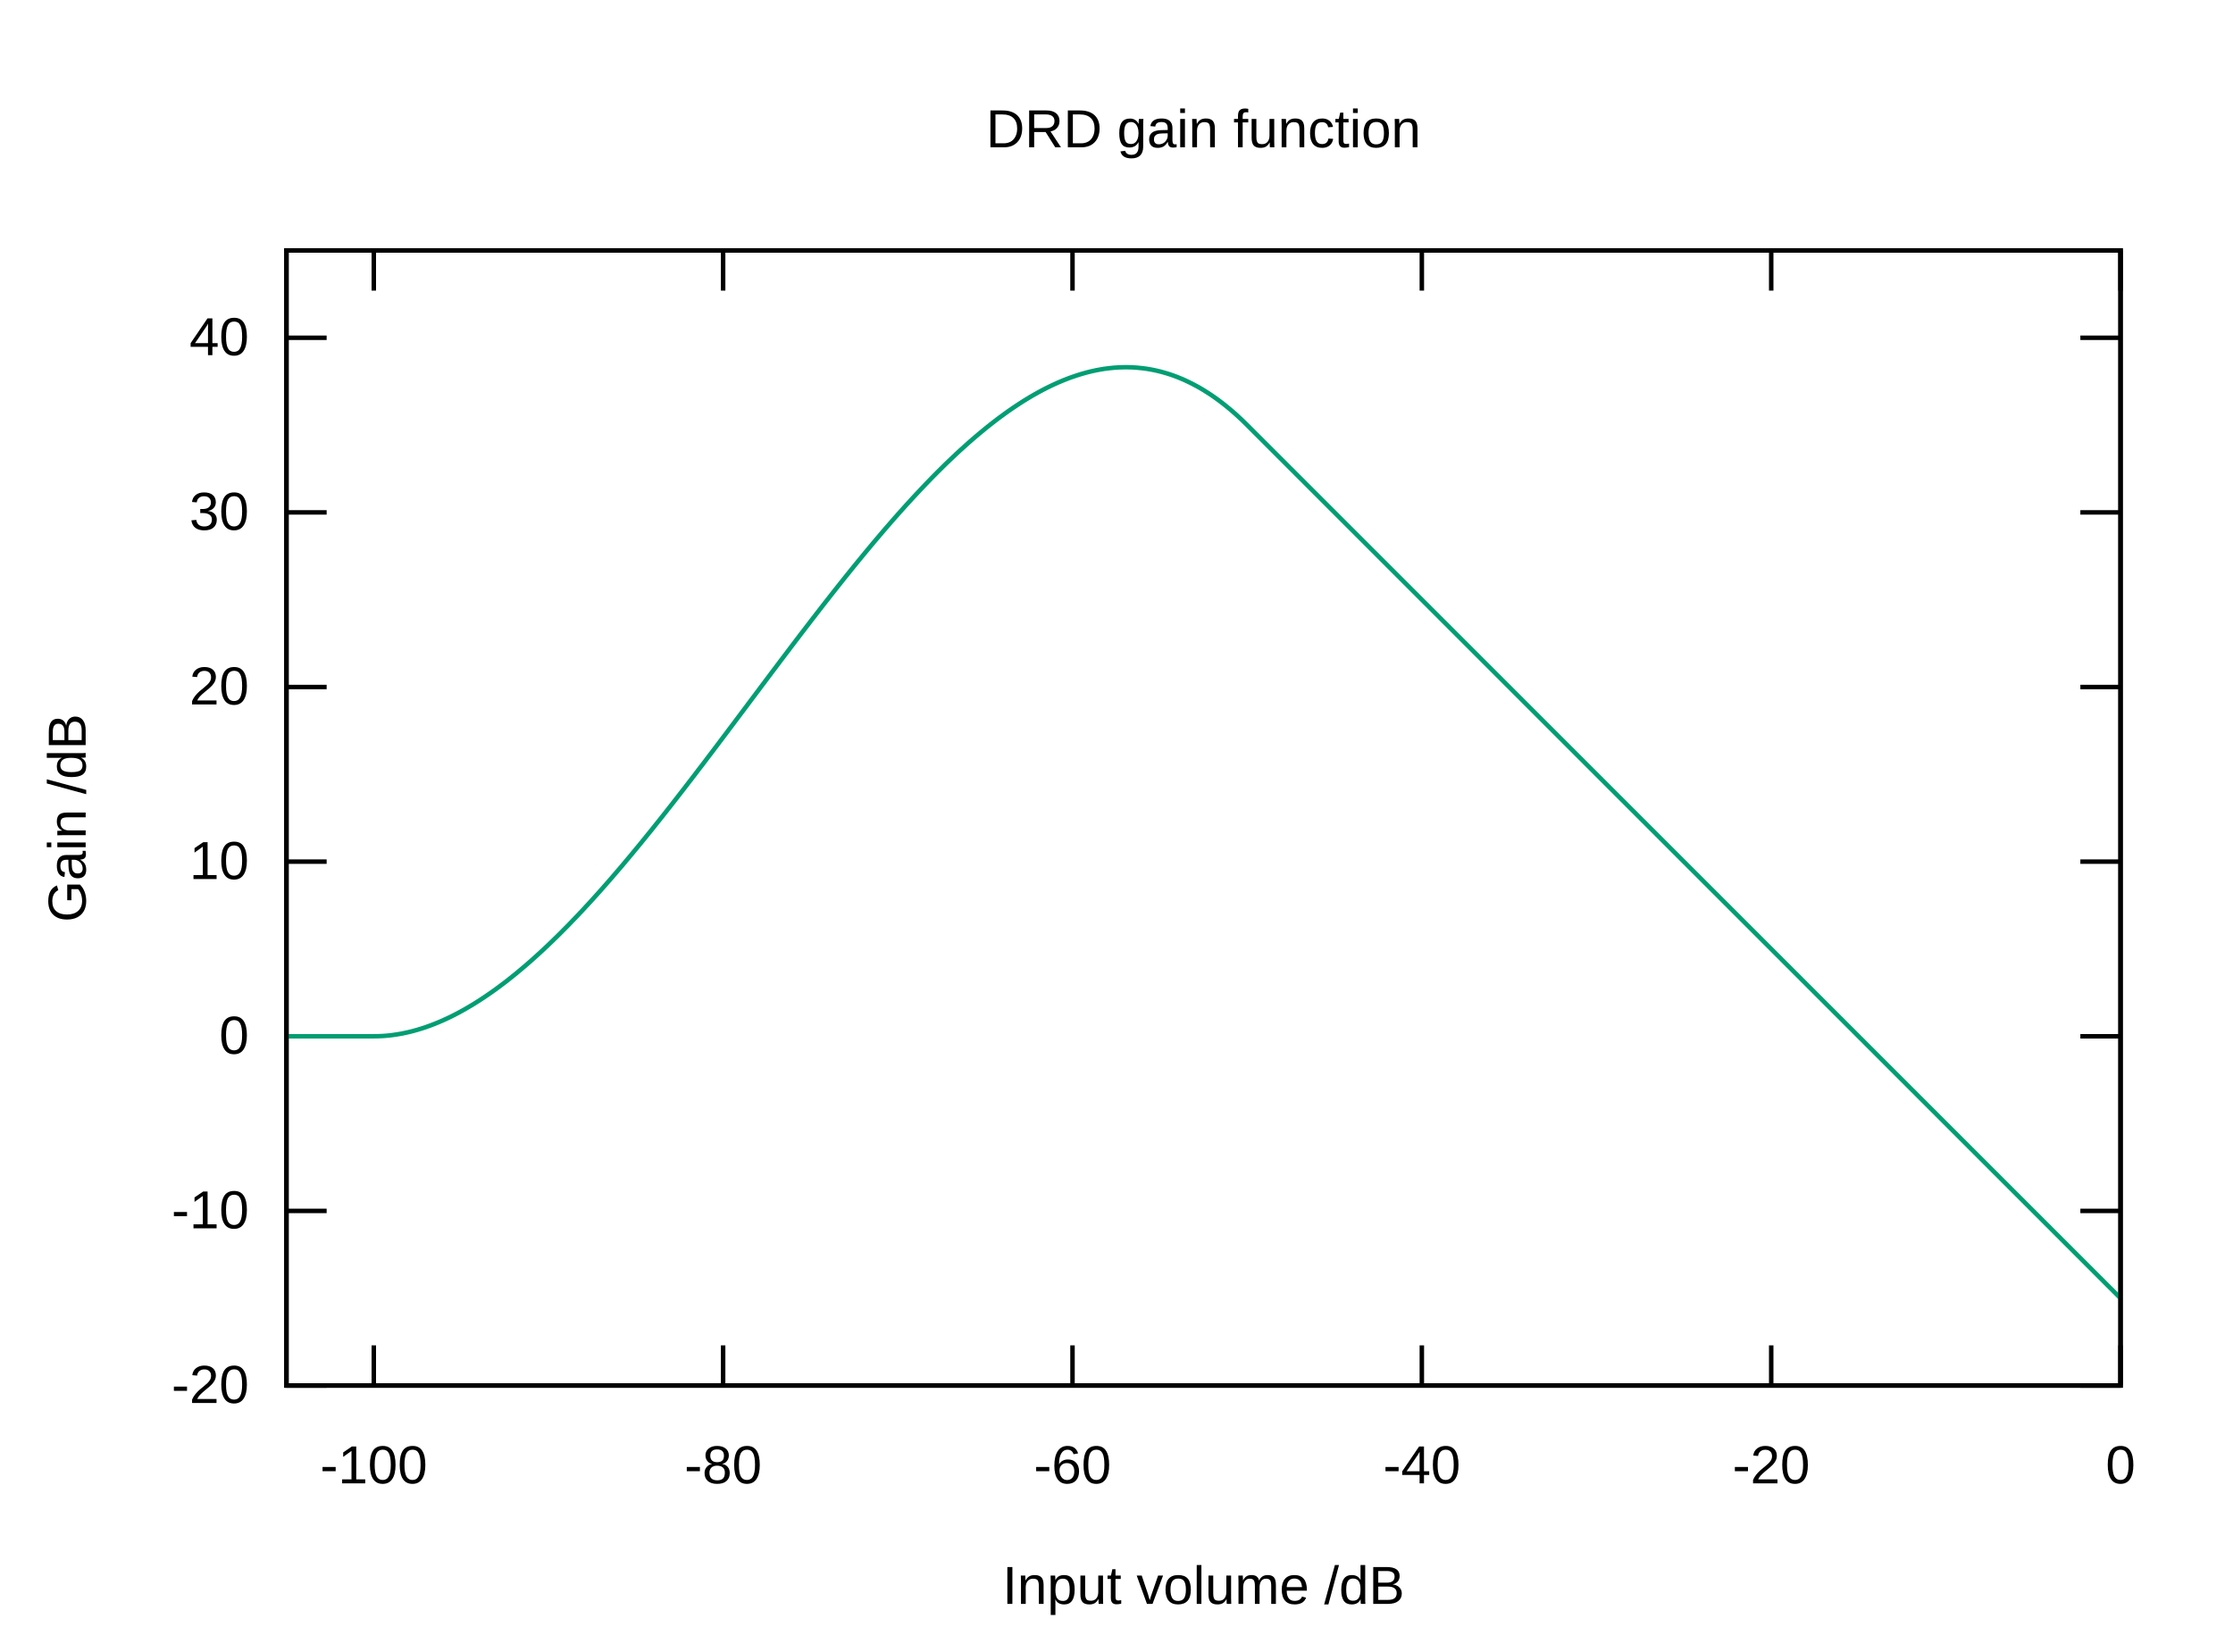
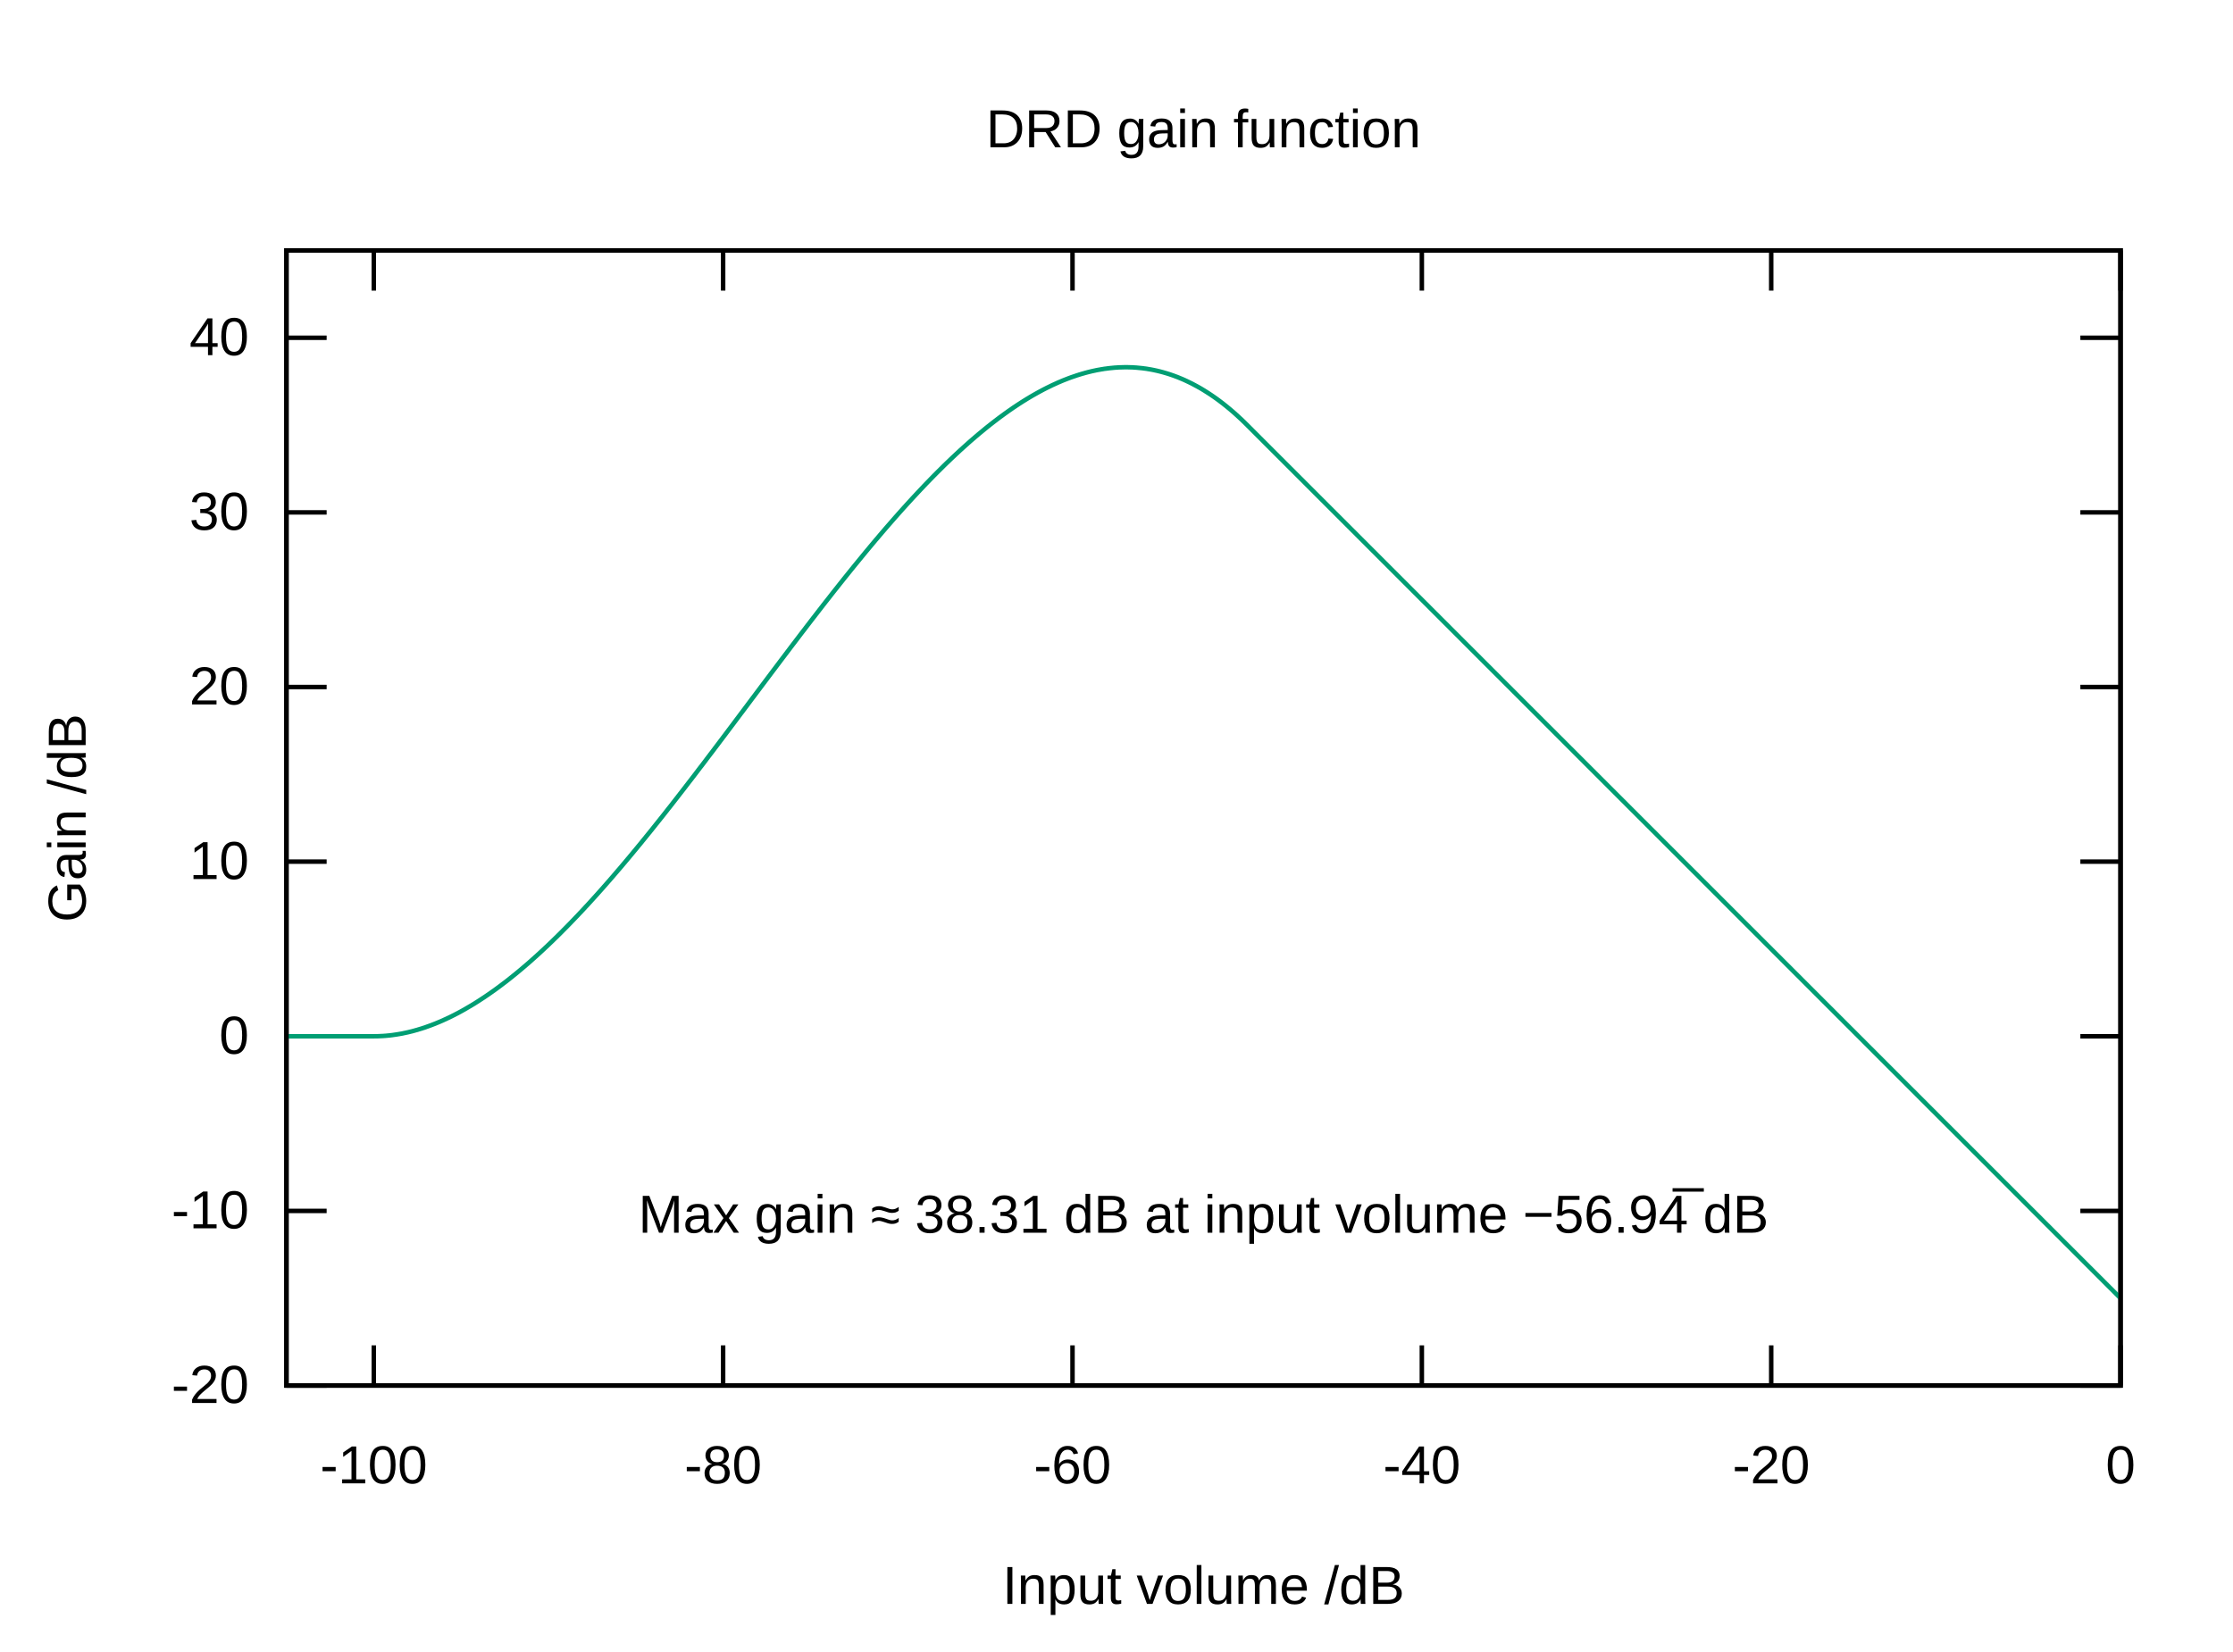
<svg xmlns="http://www.w3.org/2000/svg" xmlns:xlink="http://www.w3.org/1999/xlink" width="500" height="370" viewBox="0 0 500 370">
  <g id="gnuplot_canvas">
    <rect x="0" y="0" width="500" height="370" fill="#ffffff" />
    <defs>
      <circle id="gpDot" r="0.5" stroke-width="0.5" stroke="currentColor" />
      <path id="gpPt0" stroke-width="0.222" stroke="currentColor" d="M-1,0 h2 M0,-1 v2" />
      <path id="gpPt1" stroke-width="0.222" stroke="currentColor" d="M-1,-1 L1,1 M1,-1 L-1,1" />
      <path id="gpPt2" stroke-width="0.222" stroke="currentColor" d="M-1,0 L1,0 M0,-1 L0,1 M-1,-1 L1,1 M-1,1 L1,-1" />
      <rect id="gpPt3" stroke-width="0.222" stroke="currentColor" x="-1" y="-1" width="2" height="2" />
      <rect id="gpPt4" stroke-width="0.222" stroke="currentColor" fill="currentColor" x="-1" y="-1" width="2" height="2" />
      <circle id="gpPt5" stroke-width="0.222" stroke="currentColor" cx="0" cy="0" r="1" />
      <use xlink:href="#gpPt5" id="gpPt6" fill="currentColor" stroke="none" />
      <path id="gpPt7" stroke-width="0.222" stroke="currentColor" d="M0,-1.33 L-1.33,0.67 L1.33,0.67 z" />
      <use xlink:href="#gpPt7" id="gpPt8" fill="currentColor" stroke="none" />
      <use xlink:href="#gpPt7" id="gpPt9" stroke="currentColor" transform="rotate(180)" />
      <use xlink:href="#gpPt9" id="gpPt10" fill="currentColor" stroke="none" />
      <use xlink:href="#gpPt3" id="gpPt11" stroke="currentColor" transform="rotate(45)" />
      <use xlink:href="#gpPt11" id="gpPt12" fill="currentColor" stroke="none" />
      <path id="gpPt13" stroke-width="0.222" stroke="currentColor" d="M0,1.330 L1.265,0.411 L0.782,-1.067 L-0.782,-1.076 L-1.265,0.411 z" />
      <use xlink:href="#gpPt13" id="gpPt14" fill="currentColor" stroke="none" />
      <filter id="textbox" filterUnits="objectBoundingBox" x="0" y="0" height="1" width="1">
        <feFlood flood-color="#FFFFFF" flood-opacity="1" result="bgnd" />
        <feComposite in="SourceGraphic" in2="bgnd" operator="atop" />
      </filter>
      <filter id="greybox" filterUnits="objectBoundingBox" x="0" y="0" height="1" width="1">
        <feFlood flood-color="lightgrey" flood-opacity="1" result="grey" />
        <feComposite in="SourceGraphic" in2="grey" operator="atop" />
      </filter>
    </defs>
    <g fill="none" color="#FFFFFF" stroke="currentColor" stroke-width="1.00" stroke-linecap="butt" stroke-linejoin="miter">
</g>
    <g fill="none" color="black" stroke="currentColor" stroke-width="1.00" stroke-linecap="butt" stroke-linejoin="miter">
      <path stroke="black" d="M64.14,310.32 L73.14,310.32 M474.82,310.32 L465.82,310.32  " />
      <g transform="translate(55.75,314.22)" stroke="none" fill="black" font-family="Arial" font-size="12.00" text-anchor="end">
        <text>
          <tspan font-family="Arial">-20</tspan>
        </text>
      </g>
    </g>
    <g fill="none" color="black" stroke="currentColor" stroke-width="1.00" stroke-linecap="butt" stroke-linejoin="miter">
      <path stroke="black" d="M64.14,271.21 L73.14,271.21 M474.82,271.21 L465.82,271.21  " />
      <g transform="translate(55.75,275.11)" stroke="none" fill="black" font-family="Arial" font-size="12.00" text-anchor="end">
        <text>
          <tspan font-family="Arial">-10</tspan>
        </text>
      </g>
    </g>
    <g fill="none" color="black" stroke="currentColor" stroke-width="1.00" stroke-linecap="butt" stroke-linejoin="miter">
      <path stroke="black" d="M64.14,232.10 L73.14,232.10 M474.82,232.10 L465.82,232.10  " />
      <g transform="translate(55.75,236.00)" stroke="none" fill="black" font-family="Arial" font-size="12.00" text-anchor="end">
        <text>
          <tspan font-family="Arial"> 0</tspan>
        </text>
      </g>
    </g>
    <g fill="none" color="black" stroke="currentColor" stroke-width="1.00" stroke-linecap="butt" stroke-linejoin="miter">
      <path stroke="black" d="M64.14,192.98 L73.14,192.98 M474.82,192.98 L465.82,192.98  " />
      <g transform="translate(55.75,196.88)" stroke="none" fill="black" font-family="Arial" font-size="12.00" text-anchor="end">
        <text>
          <tspan font-family="Arial"> 10</tspan>
        </text>
      </g>
    </g>
    <g fill="none" color="black" stroke="currentColor" stroke-width="1.00" stroke-linecap="butt" stroke-linejoin="miter">
      <path stroke="black" d="M64.14,153.87 L73.14,153.87 M474.82,153.87 L465.82,153.87  " />
      <g transform="translate(55.75,157.77)" stroke="none" fill="black" font-family="Arial" font-size="12.00" text-anchor="end">
        <text>
          <tspan font-family="Arial"> 20</tspan>
        </text>
      </g>
    </g>
    <g fill="none" color="black" stroke="currentColor" stroke-width="1.00" stroke-linecap="butt" stroke-linejoin="miter">
      <path stroke="black" d="M64.14,114.76 L73.14,114.76 M474.82,114.76 L465.82,114.76  " />
      <g transform="translate(55.75,118.66)" stroke="none" fill="black" font-family="Arial" font-size="12.00" text-anchor="end">
        <text>
          <tspan font-family="Arial"> 30</tspan>
        </text>
      </g>
    </g>
    <g fill="none" color="black" stroke="currentColor" stroke-width="1.00" stroke-linecap="butt" stroke-linejoin="miter">
      <path stroke="black" d="M64.14,75.65 L73.14,75.65 M474.82,75.65 L465.82,75.65  " />
      <g transform="translate(55.75,79.55)" stroke="none" fill="black" font-family="Arial" font-size="12.00" text-anchor="end">
        <text>
          <tspan font-family="Arial"> 40</tspan>
        </text>
      </g>
    </g>
    <g fill="none" color="black" stroke="currentColor" stroke-width="1.00" stroke-linecap="butt" stroke-linejoin="miter">
      <path stroke="black" d="M83.70,310.32 L83.70,301.32 M83.70,56.09 L83.70,65.09  " />
      <g transform="translate(83.70,332.22)" stroke="none" fill="black" font-family="Arial" font-size="12.00" text-anchor="middle">
        <text>
          <tspan font-family="Arial">-100</tspan>
        </text>
      </g>
    </g>
    <g fill="none" color="black" stroke="currentColor" stroke-width="1.00" stroke-linecap="butt" stroke-linejoin="miter">
      <path stroke="black" d="M161.92,310.32 L161.92,301.32 M161.92,56.09 L161.92,65.09  " />
      <g transform="translate(161.92,332.22)" stroke="none" fill="black" font-family="Arial" font-size="12.00" text-anchor="middle">
        <text>
          <tspan font-family="Arial">-80</tspan>
        </text>
      </g>
    </g>
    <g fill="none" color="black" stroke="currentColor" stroke-width="1.00" stroke-linecap="butt" stroke-linejoin="miter">
      <path stroke="black" d="M240.15,310.32 L240.15,301.32 M240.15,56.09 L240.15,65.09  " />
      <g transform="translate(240.15,332.22)" stroke="none" fill="black" font-family="Arial" font-size="12.00" text-anchor="middle">
        <text>
          <tspan font-family="Arial">-60</tspan>
        </text>
      </g>
    </g>
    <g fill="none" color="black" stroke="currentColor" stroke-width="1.00" stroke-linecap="butt" stroke-linejoin="miter">
      <path stroke="black" d="M318.37,310.32 L318.37,301.32 M318.37,56.09 L318.37,65.09  " />
      <g transform="translate(318.37,332.22)" stroke="none" fill="black" font-family="Arial" font-size="12.00" text-anchor="middle">
        <text>
          <tspan font-family="Arial">-40</tspan>
        </text>
      </g>
    </g>
    <g fill="none" color="black" stroke="currentColor" stroke-width="1.00" stroke-linecap="butt" stroke-linejoin="miter">
      <path stroke="black" d="M396.60,310.32 L396.60,301.32 M396.60,56.09 L396.60,65.09  " />
      <g transform="translate(396.60,332.22)" stroke="none" fill="black" font-family="Arial" font-size="12.00" text-anchor="middle">
        <text>
          <tspan font-family="Arial">-20</tspan>
        </text>
      </g>
    </g>
    <g fill="none" color="black" stroke="currentColor" stroke-width="1.00" stroke-linecap="butt" stroke-linejoin="miter">
      <path stroke="black" d="M474.82,310.32 L474.82,301.32 M474.82,56.09 L474.82,65.09  " />
      <g transform="translate(474.82,332.22)" stroke="none" fill="black" font-family="Arial" font-size="12.00" text-anchor="middle">
        <text>
          <tspan font-family="Arial"> 0</tspan>
        </text>
      </g>
    </g>
    <g fill="none" color="black" stroke="currentColor" stroke-width="1.00" stroke-linecap="butt" stroke-linejoin="miter">
</g>
    <g fill="none" color="black" stroke="currentColor" stroke-width="1.00" stroke-linecap="butt" stroke-linejoin="miter">
      <path stroke="black" d="M64.14,56.09 L64.14,310.32 L474.82,310.32 L474.82,56.09 L64.14,56.09 Z  " />
+       <g transform="translate(269.48,276.09)" stroke="none" fill="black" font-family="Arial" font-size="12.00" text-anchor="middle">
+         <text>
+           <tspan font-family="Arial">Max gain ≈ 38.31 dB at input volume −56.94̅ dB</tspan>
+         </text>
+       </g>
    </g>
    <g fill="none" color="black" stroke="currentColor" stroke-width="1.00" stroke-linecap="butt" stroke-linejoin="miter">
</g>
    <g id="gnuplot_plot_1">
      <g fill="none" color="black" stroke="currentColor" stroke-width="1.00" stroke-linecap="butt" stroke-linejoin="miter">
        <path stroke="rgb(  0, 158, 115)" d="M64.14,232.10 L64.35,232.10 L64.55,232.10 L64.76,232.10 L64.96,232.10 L65.17,232.10 L65.37,232.10 L65.58,232.10   L65.78,232.10 L65.99,232.10 L66.19,232.10 L66.40,232.10 L66.61,232.10 L66.81,232.10 L67.02,232.10 L67.22,232.10   L67.43,232.10 L67.63,232.10 L67.84,232.10 L68.04,232.10 L68.25,232.10 L68.45,232.10 L68.66,232.10 L68.87,232.10   L69.07,232.10 L69.28,232.10 L69.48,232.10 L69.69,232.10 L69.89,232.10 L70.10,232.10 L70.30,232.10 L70.51,232.10   L70.71,232.10 L70.92,232.10 L71.13,232.10 L71.33,232.10 L71.54,232.10 L71.74,232.10 L71.95,232.10 L72.15,232.10   L72.36,232.10 L72.56,232.10 L72.77,232.10 L72.97,232.10 L73.18,232.10 L73.38,232.10 L73.59,232.10 L73.80,232.10   L74.00,232.10 L74.21,232.10 L74.41,232.10 L74.62,232.10 L74.82,232.10 L75.03,232.10 L75.23,232.10 L75.44,232.10   L75.64,232.10 L75.85,232.10 L76.06,232.10 L76.26,232.10 L76.47,232.10 L76.67,232.10 L76.88,232.10 L77.08,232.10   L77.29,232.10 L77.49,232.10 L77.70,232.10 L77.90,232.10 L78.11,232.10 L78.32,232.10 L78.52,232.10 L78.73,232.10   L78.93,232.10 L79.14,232.10 L79.34,232.10 L79.55,232.10 L79.75,232.10 L79.96,232.10 L80.16,232.10 L80.37,232.10   L80.58,232.10 L80.78,232.10 L80.99,232.10 L81.19,232.10 L81.40,232.10 L81.60,232.10 L81.81,232.10 L82.01,232.10   L82.22,232.10 L82.42,232.10 L82.63,232.10 L82.84,232.10 L83.04,232.10 L83.25,232.10 L83.45,232.10 L83.66,232.10   L83.86,232.09 L84.07,232.09 L84.27,232.09 L84.48,232.09 L84.68,232.08 L84.89,232.07 L85.10,232.06 L85.30,232.05   L85.51,232.04 L85.71,232.03 L85.92,232.02 L86.12,232.00 L86.33,231.99 L86.53,231.97 L86.74,231.95 L86.94,231.93   L87.15,231.91 L87.36,231.89 L87.56,231.86 L87.77,231.84 L87.97,231.81 L88.18,231.78 L88.38,231.75 L88.59,231.72   L88.79,231.69 L89.00,231.66 L89.20,231.62 L89.41,231.59 L89.61,231.55 L89.82,231.52 L90.03,231.48 L90.23,231.44   L90.44,231.39 L90.64,231.35 L90.85,231.31 L91.05,231.26 L91.26,231.22 L91.46,231.17 L91.67,231.12 L91.87,231.07   L92.08,231.02 L92.29,230.97 L92.49,230.91 L92.70,230.86 L92.90,230.80 L93.11,230.74 L93.31,230.69 L93.52,230.63   L93.72,230.56 L93.93,230.50 L94.13,230.44 L94.34,230.38 L94.55,230.31 L94.75,230.24 L94.96,230.18 L95.16,230.11   L95.37,230.04 L95.57,229.96 L95.78,229.89 L95.98,229.82 L96.19,229.74 L96.39,229.67 L96.60,229.59 L96.81,229.51   L97.01,229.43 L97.22,229.35 L97.42,229.27 L97.63,229.19 L97.83,229.10 L98.04,229.02 L98.24,228.93 L98.45,228.85   L98.65,228.76 L98.86,228.67 L99.07,228.58 L99.27,228.49 L99.48,228.39 L99.68,228.30 L99.89,228.21 L100.09,228.11   L100.30,228.01 L100.50,227.92 L100.71,227.82 L100.91,227.72 L101.12,227.62 L101.33,227.51 L101.53,227.41 L101.74,227.31   L101.94,227.20 L102.15,227.09 L102.35,226.99 L102.56,226.88 L102.76,226.77 L102.97,226.66 L103.17,226.55 L103.38,226.43   L103.59,226.32 L103.79,226.20 L104.00,226.09 L104.20,225.97 L104.41,225.85 L104.61,225.73 L104.82,225.61 L105.02,225.49   L105.23,225.37 L105.43,225.25 L105.64,225.13 L105.84,225.00 L106.05,224.88 L106.26,224.75 L106.46,224.62 L106.67,224.49   L106.87,224.36 L107.08,224.23 L107.28,224.10 L107.49,223.97 L107.69,223.83 L107.90,223.70 L108.10,223.56 L108.31,223.43   L108.52,223.29 L108.72,223.15 L108.93,223.01 L109.13,222.87 L109.34,222.73 L109.54,222.59 L109.75,222.45 L109.95,222.30   L110.16,222.16 L110.36,222.01 L110.57,221.87 L110.78,221.72 L110.98,221.57 L111.19,221.42 L111.39,221.27 L111.60,221.12   L111.80,220.97 L112.01,220.81 L112.21,220.66 L112.42,220.50 L112.62,220.35 L112.83,220.19 L113.04,220.04 L113.24,219.88   L113.45,219.72 L113.65,219.56 L113.86,219.40 L114.06,219.24 L114.27,219.07 L114.47,218.91 L114.68,218.75 L114.88,218.58   L115.09,218.41 L115.30,218.25 L115.50,218.08 L115.71,217.91 L115.91,217.74 L116.12,217.57 L116.32,217.40 L116.53,217.23   L116.73,217.06 L116.94,216.88 L117.14,216.71 L117.35,216.53 L117.56,216.36 L117.76,216.18 L117.97,216.00 L118.17,215.83   L118.38,215.65 L118.58,215.47 L118.79,215.29 L118.99,215.11 L119.20,214.92 L119.40,214.74 L119.61,214.56 L119.81,214.37   L120.02,214.19 L120.23,214.00 L120.43,213.81 L120.64,213.63 L120.84,213.44 L121.05,213.25 L121.25,213.06 L121.46,212.87   L121.66,212.68 L121.87,212.49 L122.07,212.29 L122.28,212.10 L122.49,211.91 L122.69,211.71 L122.90,211.52 L123.10,211.32   L123.31,211.12 L123.51,210.93 L123.72,210.73 L123.92,210.53 L124.13,210.33 L124.33,210.13 L124.54,209.93 L124.75,209.73   L124.95,209.52 L125.16,209.32 L125.36,209.12 L125.57,208.91 L125.77,208.71 L125.98,208.50 L126.18,208.29 L126.39,208.09   L126.59,207.88 L126.80,207.67 L127.01,207.46 L127.21,207.25 L127.42,207.04 L127.62,206.83 L127.83,206.62 L128.03,206.40   L128.24,206.19 L128.44,205.98 L128.65,205.76 L128.85,205.55 L129.06,205.33 L129.27,205.12 L129.47,204.90 L129.68,204.68   L129.88,204.46 L130.09,204.25 L130.29,204.03 L130.50,203.81 L130.70,203.59 L130.91,203.37 L131.11,203.14 L131.32,202.92   L131.53,202.70 L131.73,202.48 L131.94,202.25 L132.14,202.03 L132.35,201.80 L132.55,201.58 L132.76,201.35 L132.96,201.12   L133.17,200.90 L133.37,200.67 L133.58,200.44 L133.79,200.21 L133.99,199.98 L134.20,199.75 L134.40,199.52 L134.61,199.29   L134.81,199.06 L135.02,198.83 L135.22,198.59 L135.43,198.36 L135.63,198.13 L135.84,197.89 L136.04,197.66 L136.25,197.42   L136.46,197.19 L136.66,196.95 L136.87,196.71 L137.07,196.48 L137.28,196.24 L137.48,196.00 L137.69,195.76 L137.89,195.52   L138.10,195.28 L138.30,195.04 L138.51,194.80 L138.72,194.56 L138.92,194.32 L139.13,194.08 L139.33,193.84 L139.54,193.59   L139.74,193.35 L139.95,193.11 L140.15,192.86 L140.36,192.62 L140.56,192.37 L140.77,192.13 L140.98,191.88 L141.18,191.63   L141.39,191.39 L141.59,191.14 L141.80,190.89 L142.00,190.64 L142.21,190.40 L142.41,190.15 L142.62,189.90 L142.82,189.65   L143.03,189.40 L143.24,189.15 L143.44,188.90 L143.65,188.65 L143.85,188.39 L144.06,188.14 L144.26,187.89 L144.47,187.64   L144.67,187.38 L144.88,187.13 L145.08,186.88 L145.29,186.62 L145.50,186.37 L145.70,186.11 L145.91,185.86 L146.11,185.60   L146.32,185.34 L146.52,185.09 L146.73,184.83 L146.93,184.57 L147.14,184.32 L147.34,184.06 L147.55,183.80 L147.76,183.54   L147.96,183.28 L148.17,183.03 L148.37,182.77 L148.58,182.51 L148.78,182.25 L148.99,181.99 L149.19,181.73 L149.40,181.46   L149.60,181.20 L149.81,180.94 L150.02,180.68 L150.22,180.42 L150.43,180.16 L150.63,179.89 L150.84,179.63 L151.04,179.37   L151.25,179.10 L151.45,178.84 L151.66,178.58 L151.86,178.31 L152.07,178.05 L152.27,177.78 L152.48,177.52 L152.69,177.25   L152.89,176.99 L153.10,176.72 L153.30,176.46 L153.51,176.19 L153.71,175.92 L153.92,175.66 L154.12,175.39 L154.33,175.12   L154.53,174.86 L154.74,174.59 L154.95,174.32 L155.15,174.05 L155.36,173.79 L155.56,173.52 L155.77,173.25 L155.97,172.98   L156.18,172.71 L156.38,172.44 L156.59,172.17 L156.79,171.90 L157.00,171.64 L157.21,171.37 L157.41,171.10 L157.62,170.83   L157.82,170.56 L158.03,170.29 L158.23,170.01 L158.44,169.74 L158.64,169.47 L158.85,169.20 L159.05,168.93 L159.26,168.66   L159.47,168.39 L159.67,168.12 L159.88,167.85 L160.08,167.57 L160.29,167.30 L160.49,167.03 L160.70,166.76 L160.90,166.49   L161.11,166.21 L161.31,165.94 L161.52,165.67 L161.73,165.39 L161.93,165.12 L162.14,164.85 L162.34,164.58 L162.55,164.30   L162.75,164.03 L162.96,163.76 L163.16,163.48 L163.37,163.21 L163.57,162.94 L163.78,162.66 L163.99,162.39 L164.19,162.12   L164.40,161.84 L164.60,161.57 L164.81,161.29 L165.01,161.02 L165.22,160.75 L165.42,160.47 L165.63,160.20 L165.83,159.92   L166.04,159.65 L166.25,159.38 L166.45,159.10 L166.66,158.83 L166.86,158.55 L167.07,158.28 L167.27,158.01 L167.48,157.73   L167.68,157.46 L167.89,157.18 L168.09,156.91 L168.30,156.63 L168.50,156.36 L168.71,156.09 L168.92,155.81 L169.12,155.54   L169.33,155.26 L169.53,154.99 L169.74,154.72 L169.94,154.44 L170.15,154.17 L170.35,153.89 L170.56,153.62 L170.76,153.35   L170.97,153.07 L171.18,152.80 L171.38,152.52 L171.59,152.25 L171.79,151.98 L172.00,151.70 L172.20,151.43 L172.41,151.16   L172.61,150.88 L172.82,150.61 L173.02,150.34 L173.23,150.06 L173.44,149.79 L173.64,149.52 L173.85,149.24 L174.05,148.97   L174.26,148.70 L174.46,148.43 L174.67,148.15 L174.87,147.88 L175.08,147.61 L175.28,147.34 L175.49,147.07 L175.70,146.79   L175.90,146.52 L176.11,146.25 L176.31,145.98 L176.52,145.71 L176.72,145.44 L176.93,145.16 L177.13,144.89 L177.34,144.62   L177.54,144.35 L177.75,144.08 L177.96,143.81 L178.16,143.54 L178.37,143.27 L178.57,143.00 L178.78,142.73 L178.98,142.46   L179.19,142.19 L179.39,141.92 L179.60,141.65 L179.80,141.39 L180.01,141.12 L180.22,140.85 L180.42,140.58 L180.63,140.31   L180.83,140.04 L181.04,139.78 L181.24,139.51 L181.45,139.24 L181.65,138.97 L181.86,138.71 L182.06,138.44 L182.27,138.18   L182.48,137.91 L182.68,137.64 L182.89,137.38 L183.09,137.11 L183.30,136.85 L183.50,136.58 L183.71,136.32 L183.91,136.05   L184.12,135.79 L184.32,135.52 L184.53,135.26 L184.73,135.00 L184.94,134.73 L185.15,134.47 L185.35,134.21 L185.56,133.95   L185.76,133.69 L185.97,133.42 L186.17,133.16 L186.38,132.90 L186.58,132.64 L186.79,132.38 L186.99,132.12 L187.20,131.86   L187.41,131.60 L187.61,131.34 L187.82,131.08 L188.02,130.82 L188.23,130.56 L188.43,130.31 L188.64,130.05 L188.84,129.79   L189.05,129.53 L189.25,129.28 L189.46,129.02 L189.67,128.76 L189.87,128.51 L190.08,128.25 L190.28,128.00 L190.49,127.74   L190.69,127.49 L190.90,127.24 L191.10,126.98 L191.31,126.73 L191.51,126.48 L191.72,126.22 L191.93,125.97 L192.13,125.72   L192.34,125.47 L192.54,125.22 L192.75,124.97 L192.95,124.72 L193.16,124.47 L193.36,124.22 L193.57,123.97 L193.77,123.72   L193.98,123.47 L194.19,123.22 L194.39,122.98 L194.60,122.73 L194.80,122.48 L195.01,122.24 L195.21,121.99 L195.42,121.75   L195.62,121.50 L195.83,121.26 L196.03,121.01 L196.24,120.77 L196.45,120.53 L196.65,120.29 L196.86,120.04 L197.06,119.80   L197.27,119.56 L197.47,119.32 L197.68,119.08 L197.88,118.84 L198.09,118.60 L198.29,118.36 L198.50,118.12 L198.70,117.89   L198.91,117.65 L199.12,117.41 L199.32,117.18 L199.53,116.94 L199.73,116.71 L199.94,116.47 L200.14,116.24 L200.35,116.00   L200.55,115.77 L200.76,115.54 L200.96,115.31 L201.17,115.07 L201.38,114.84 L201.58,114.61 L201.79,114.38 L201.99,114.15   L202.20,113.92 L202.40,113.69 L202.61,113.47 L202.81,113.24 L203.02,113.01 L203.22,112.79 L203.43,112.56 L203.64,112.34   L203.84,112.11 L204.05,111.89 L204.25,111.66 L204.46,111.44 L204.66,111.22 L204.87,111.00 L205.07,110.78 L205.28,110.56   L205.48,110.34 L205.69,110.12 L205.90,109.90 L206.10,109.68 L206.31,109.46 L206.51,109.25 L206.72,109.03 L206.92,108.81   L207.13,108.60 L207.33,108.38 L207.54,108.17 L207.74,107.96 L207.95,107.75 L208.16,107.53 L208.36,107.32 L208.57,107.11   L208.77,106.90 L208.98,106.69 L209.18,106.48 L209.39,106.28 L209.59,106.07 L209.80,105.86 L210.00,105.66 L210.21,105.45   L210.42,105.25 L210.62,105.04 L210.83,104.84 L211.03,104.64 L211.24,104.43 L211.44,104.23 L211.65,104.03 L211.85,103.83   L212.06,103.63 L212.26,103.44 L212.47,103.24 L212.68,103.04 L212.88,102.84 L213.09,102.65 L213.29,102.45 L213.50,102.26   L213.70,102.07 L213.91,101.87 L214.11,101.68 L214.32,101.49 L214.52,101.30 L214.73,101.11 L214.93,100.92 L215.14,100.73   L215.35,100.55 L215.55,100.36 L215.76,100.17 L215.96,99.99 L216.17,99.80 L216.37,99.62 L216.58,99.44 L216.78,99.25   L216.99,99.07 L217.19,98.89 L217.40,98.71 L217.61,98.53 L217.81,98.35 L218.02,98.18 L218.22,98.00 L218.43,97.82   L218.63,97.65 L218.84,97.48 L219.04,97.30 L219.25,97.13 L219.45,96.96 L219.66,96.79 L219.87,96.62 L220.07,96.45   L220.28,96.28 L220.48,96.11 L220.69,95.94 L220.89,95.78 L221.10,95.61 L221.30,95.45 L221.51,95.29 L221.71,95.12   L221.92,94.96 L222.13,94.80 L222.33,94.64 L222.54,94.48 L222.74,94.32 L222.95,94.17 L223.15,94.01 L223.36,93.85   L223.56,93.70 L223.77,93.54 L223.97,93.39 L224.18,93.24 L224.39,93.09 L224.59,92.94 L224.80,92.79 L225.00,92.64   L225.21,92.49 L225.41,92.35 L225.62,92.20 L225.82,92.05 L226.03,91.91 L226.23,91.77 L226.44,91.63 L226.65,91.48   L226.85,91.34 L227.06,91.20 L227.26,91.07 L227.47,90.93 L227.67,90.79 L227.88,90.66 L228.08,90.52 L228.29,90.39   L228.49,90.26 L228.70,90.12 L228.91,89.99 L229.11,89.86 L229.32,89.73 L229.52,89.61 L229.73,89.48 L229.93,89.35   L230.14,89.23 L230.34,89.11 L230.55,88.98 L230.75,88.86 L230.96,88.74 L231.16,88.62 L231.37,88.50 L231.58,88.38   L231.78,88.27 L231.99,88.15 L232.19,88.04 L232.40,87.92 L232.60,87.81 L232.81,87.70 L233.01,87.59 L233.22,87.48   L233.42,87.37 L233.63,87.26 L233.84,87.15 L234.04,87.05 L234.25,86.94 L234.45,86.84 L234.66,86.74 L234.86,86.64   L235.07,86.54 L235.27,86.44 L235.48,86.34 L235.68,86.24 L235.89,86.15 L236.10,86.05 L236.30,85.96 L236.51,85.87   L236.71,85.77 L236.92,85.68 L237.12,85.59 L237.33,85.51 L237.53,85.42 L237.74,85.33 L237.94,85.25 L238.15,85.16   L238.36,85.08 L238.56,85.00 L238.77,84.92 L238.97,84.84 L239.18,84.76 L239.38,84.68 L239.59,84.61 L239.79,84.53   L240.00,84.46 L240.20,84.39 L240.41,84.32 L240.62,84.25 L240.82,84.18 L241.03,84.11 L241.23,84.04 L241.44,83.98   L241.64,83.91 L241.85,83.85 L242.05,83.79 L242.26,83.72 L242.46,83.67 L242.67,83.61 L242.88,83.55 L243.08,83.49   L243.29,83.44 L243.49,83.38 L243.70,83.33 L243.90,83.28 L244.11,83.23 L244.31,83.18 L244.52,83.13 L244.72,83.09   L244.93,83.04 L245.14,83.00 L245.34,82.95 L245.55,82.91 L245.75,82.87 L245.96,82.83 L246.16,82.80 L246.37,82.76   L246.57,82.72 L246.78,82.69 L246.98,82.66 L247.19,82.62 L247.39,82.59 L247.60,82.57 L247.81,82.54 L248.01,82.51   L248.22,82.49 L248.42,82.46 L248.63,82.44 L248.83,82.42 L249.04,82.40 L249.24,82.38 L249.45,82.36 L249.65,82.34   L249.86,82.33 L250.07,82.32 L250.27,82.30 L250.48,82.29 L250.68,82.28 L250.89,82.27 L251.09,82.27 L251.30,82.26   L251.50,82.26 L251.71,82.25 L251.91,82.25 L252.12,82.25 L252.33,82.25 L252.53,82.25 L252.74,82.26 L252.94,82.26   L253.15,82.27 L253.35,82.28 L253.56,82.28 L253.76,82.29 L253.97,82.31 L254.17,82.32 L254.38,82.33 L254.59,82.35   L254.79,82.37 L255.00,82.39 L255.20,82.41 L255.41,82.43 L255.61,82.45 L255.82,82.47 L256.02,82.50 L256.23,82.53   L256.43,82.55 L256.64,82.58 L256.85,82.61 L257.05,82.65 L257.26,82.68 L257.46,82.72 L257.67,82.75 L257.87,82.79   L258.08,82.83 L258.28,82.87 L258.49,82.91 L258.69,82.96 L258.90,83.00 L259.11,83.05 L259.31,83.10 L259.52,83.15   L259.72,83.20 L259.93,83.25 L260.13,83.31 L260.34,83.36 L260.54,83.42 L260.75,83.48 L260.95,83.54 L261.16,83.60   L261.37,83.66 L261.57,83.73 L261.78,83.79 L261.98,83.86 L262.19,83.93 L262.39,84.00 L262.60,84.07 L262.80,84.14   L263.01,84.22 L263.21,84.30 L263.42,84.37 L263.62,84.45 L263.83,84.53 L264.04,84.62 L264.24,84.70 L264.45,84.79   L264.65,84.87 L264.86,84.96 L265.06,85.05 L265.27,85.14 L265.47,85.24 L265.68,85.33 L265.88,85.43 L266.09,85.53   L266.30,85.63 L266.50,85.73 L266.71,85.83 L266.91,85.93 L267.12,86.04 L267.32,86.15 L267.53,86.26 L267.73,86.37   L267.94,86.48 L268.14,86.59 L268.35,86.71 L268.56,86.82 L268.76,86.94 L268.97,87.06 L269.17,87.18 L269.38,87.31   L269.58,87.43 L269.79,87.56 L269.99,87.69 L270.20,87.82 L270.40,87.95 L270.61,88.08 L270.82,88.22 L271.02,88.35   L271.23,88.49 L271.43,88.63 L271.64,88.77 L271.84,88.91 L272.05,89.06 L272.25,89.20 L272.46,89.35 L272.66,89.50   L272.87,89.65 L273.08,89.81 L273.28,89.96 L273.49,90.12 L273.69,90.27 L273.90,90.43 L274.10,90.60 L274.31,90.76   L274.51,90.92 L274.72,91.09 L274.92,91.26 L275.13,91.43 L275.34,91.60 L275.54,91.77 L275.75,91.95 L275.95,92.12   L276.16,92.30 L276.36,92.48 L276.57,92.66 L276.77,92.85 L276.98,93.03 L277.18,93.22 L277.39,93.41 L277.59,93.60   L277.80,93.79 L278.01,93.98 L278.21,94.18 L278.42,94.38 L278.62,94.57 L278.83,94.78 L279.03,94.98 L279.24,95.18   L279.44,95.39 L279.65,95.59 L279.85,95.80 L280.06,96.00 L280.27,96.21 L280.47,96.42 L280.68,96.62 L280.88,96.83   L281.09,97.03 L281.29,97.24 L281.50,97.44 L281.70,97.65 L281.91,97.85 L282.11,98.06 L282.32,98.26 L282.53,98.47   L282.73,98.68 L282.94,98.88 L283.14,99.09 L283.35,99.29 L283.55,99.50 L283.76,99.70 L283.96,99.91 L284.17,100.11   L284.37,100.32 L284.58,100.52 L284.79,100.73 L284.99,100.94 L285.20,101.14 L285.40,101.35 L285.61,101.55 L285.81,101.76   L286.02,101.96 L286.22,102.17 L286.43,102.37 L286.63,102.58 L286.84,102.78 L287.05,102.99 L287.25,103.19 L287.46,103.40   L287.66,103.61 L287.87,103.81 L288.07,104.02 L288.28,104.22 L288.48,104.43 L288.69,104.63 L288.89,104.84 L289.10,105.04   L289.31,105.25 L289.51,105.45 L289.72,105.66 L289.92,105.87 L290.13,106.07 L290.33,106.28 L290.54,106.48 L290.74,106.69   L290.95,106.89 L291.15,107.10 L291.36,107.30 L291.57,107.51 L291.77,107.71 L291.98,107.92 L292.18,108.13 L292.39,108.33   L292.59,108.54 L292.80,108.74 L293.00,108.95 L293.21,109.15 L293.41,109.36 L293.62,109.56 L293.82,109.77 L294.03,109.97   L294.24,110.18 L294.44,110.39 L294.65,110.59 L294.85,110.80 L295.06,111.00 L295.26,111.21 L295.47,111.41 L295.67,111.62   L295.88,111.82 L296.08,112.03 L296.29,112.23 L296.50,112.44 L296.70,112.65 L296.91,112.85 L297.11,113.06 L297.32,113.26   L297.52,113.47 L297.73,113.67 L297.93,113.88 L298.14,114.08 L298.34,114.29 L298.55,114.49 L298.76,114.70 L298.96,114.91   L299.17,115.11 L299.37,115.32 L299.58,115.52 L299.78,115.73 L299.99,115.93 L300.19,116.14 L300.40,116.34 L300.60,116.55   L300.81,116.75 L301.02,116.96 L301.22,117.17 L301.43,117.37 L301.63,117.58 L301.84,117.78 L302.04,117.99 L302.25,118.19   L302.45,118.40 L302.66,118.60 L302.86,118.81 L303.07,119.01 L303.28,119.22 L303.48,119.42 L303.69,119.63 L303.89,119.84   L304.10,120.04 L304.30,120.25 L304.51,120.45 L304.71,120.66 L304.92,120.86 L305.12,121.07 L305.33,121.27 L305.54,121.48   L305.74,121.68 L305.95,121.89 L306.15,122.10 L306.36,122.30 L306.56,122.51 L306.77,122.71 L306.97,122.92 L307.18,123.12   L307.38,123.33 L307.59,123.53 L307.80,123.74 L308.00,123.94 L308.21,124.15 L308.41,124.36 L308.62,124.56 L308.82,124.77   L309.03,124.97 L309.23,125.18 L309.44,125.38 L309.64,125.59 L309.85,125.79 L310.05,126.00 L310.26,126.20 L310.47,126.41   L310.67,126.62 L310.88,126.82 L311.08,127.03 L311.29,127.23 L311.49,127.44 L311.70,127.64 L311.90,127.85 L312.11,128.05   L312.31,128.26 L312.52,128.46 L312.73,128.67 L312.93,128.88 L313.14,129.08 L313.34,129.29 L313.55,129.49 L313.75,129.70   L313.96,129.90 L314.16,130.11 L314.37,130.31 L314.57,130.52 L314.78,130.72 L314.99,130.93 L315.19,131.14 L315.40,131.34   L315.60,131.55 L315.81,131.75 L316.01,131.96 L316.22,132.16 L316.42,132.37 L316.63,132.57 L316.83,132.78 L317.04,132.98   L317.25,133.19 L317.45,133.40 L317.66,133.60 L317.86,133.81 L318.07,134.01 L318.27,134.22 L318.48,134.42 L318.68,134.63   L318.89,134.83 L319.09,135.04 L319.30,135.24 L319.51,135.45 L319.71,135.65 L319.92,135.86 L320.12,136.07 L320.33,136.27   L320.53,136.48 L320.74,136.68 L320.94,136.89 L321.15,137.09 L321.35,137.30 L321.56,137.50 L321.77,137.71 L321.97,137.91   L322.18,138.12 L322.38,138.33 L322.59,138.53 L322.79,138.74 L323.00,138.94 L323.20,139.15 L323.41,139.35 L323.61,139.56   L323.82,139.76 L324.03,139.97 L324.23,140.17 L324.44,140.38 L324.64,140.59 L324.85,140.79 L325.05,141.00 L325.26,141.20   L325.46,141.41 L325.67,141.61 L325.87,141.82 L326.08,142.02 L326.28,142.23 L326.49,142.43 L326.70,142.64 L326.90,142.85   L327.11,143.05 L327.31,143.26 L327.52,143.46 L327.72,143.67 L327.93,143.87 L328.13,144.08 L328.34,144.28 L328.54,144.49   L328.75,144.69 L328.96,144.90 L329.16,145.11 L329.37,145.31 L329.57,145.52 L329.78,145.72 L329.98,145.93 L330.19,146.13   L330.39,146.34 L330.60,146.54 L330.80,146.75 L331.01,146.95 L331.22,147.16 L331.42,147.37 L331.63,147.57 L331.83,147.78   L332.04,147.98 L332.24,148.19 L332.45,148.39 L332.65,148.60 L332.86,148.80 L333.06,149.01 L333.27,149.21 L333.48,149.42   L333.68,149.62 L333.89,149.83 L334.09,150.04 L334.30,150.24 L334.50,150.45 L334.71,150.65 L334.91,150.86 L335.12,151.06   L335.32,151.27 L335.53,151.47 L335.74,151.68 L335.94,151.88 L336.15,152.09 L336.35,152.30 L336.56,152.50 L336.76,152.71   L336.97,152.91 L337.17,153.12 L337.38,153.32 L337.58,153.53 L337.79,153.73 L338.00,153.94 L338.20,154.14 L338.41,154.35   L338.61,154.56 L338.82,154.76 L339.02,154.97 L339.23,155.17 L339.43,155.38 L339.64,155.58 L339.84,155.79 L340.05,155.99   L340.26,156.20 L340.46,156.40 L340.67,156.61 L340.87,156.82 L341.08,157.02 L341.28,157.23 L341.49,157.43 L341.69,157.64   L341.90,157.84 L342.10,158.05 L342.31,158.25 L342.51,158.46 L342.72,158.66 L342.93,158.87 L343.13,159.08 L343.34,159.28   L343.54,159.49 L343.75,159.69 L343.95,159.90 L344.16,160.10 L344.36,160.31 L344.57,160.51 L344.77,160.72 L344.98,160.92   L345.19,161.13 L345.39,161.34 L345.60,161.54 L345.80,161.75 L346.01,161.95 L346.21,162.16 L346.42,162.36 L346.62,162.57   L346.83,162.77 L347.03,162.98 L347.24,163.18 L347.45,163.39 L347.65,163.60 L347.86,163.80 L348.06,164.01 L348.27,164.21   L348.47,164.42 L348.68,164.62 L348.88,164.83 L349.09,165.03 L349.29,165.24 L349.50,165.44 L349.71,165.65 L349.91,165.85   L350.12,166.06 L350.32,166.27 L350.53,166.47 L350.73,166.68 L350.94,166.88 L351.14,167.09 L351.35,167.29 L351.55,167.50   L351.76,167.70 L351.97,167.91 L352.17,168.11 L352.38,168.32 L352.58,168.53 L352.79,168.73 L352.99,168.94 L353.20,169.14   L353.40,169.35 L353.61,169.55 L353.81,169.76 L354.02,169.96 L354.23,170.17 L354.43,170.37 L354.64,170.58 L354.84,170.79   L355.05,170.99 L355.25,171.20 L355.46,171.40 L355.66,171.61 L355.87,171.81 L356.07,172.02 L356.28,172.22 L356.48,172.43   L356.69,172.63 L356.90,172.84 L357.10,173.05 L357.31,173.25 L357.51,173.46 L357.72,173.66 L357.92,173.87 L358.13,174.07   L358.33,174.28 L358.54,174.48 L358.74,174.69 L358.95,174.89 L359.16,175.10 L359.36,175.31 L359.57,175.51 L359.77,175.72   L359.98,175.92 L360.18,176.13 L360.39,176.33 L360.59,176.54 L360.80,176.74 L361.00,176.95 L361.21,177.15 L361.42,177.36   L361.62,177.57 L361.83,177.77 L362.03,177.98 L362.24,178.18 L362.44,178.39 L362.65,178.59 L362.85,178.80 L363.06,179.00   L363.26,179.21 L363.47,179.41 L363.68,179.62 L363.88,179.82 L364.09,180.03 L364.29,180.24 L364.50,180.44 L364.70,180.65   L364.91,180.85 L365.11,181.06 L365.32,181.26 L365.52,181.47 L365.73,181.67 L365.94,181.88 L366.14,182.08 L366.35,182.29   L366.55,182.50 L366.76,182.70 L366.96,182.91 L367.17,183.11 L367.37,183.32 L367.58,183.52 L367.78,183.73 L367.99,183.93   L368.20,184.14 L368.40,184.34 L368.61,184.55 L368.81,184.76 L369.02,184.96 L369.22,185.17 L369.43,185.37 L369.63,185.58   L369.84,185.78 L370.04,185.99 L370.25,186.19 L370.46,186.40 L370.66,186.60 L370.87,186.81 L371.07,187.02 L371.28,187.22   L371.48,187.43 L371.69,187.63 L371.89,187.84 L372.10,188.04 L372.30,188.25 L372.51,188.45 L372.71,188.66 L372.92,188.86   L373.13,189.07 L373.33,189.28 L373.54,189.48 L373.74,189.69 L373.95,189.89 L374.15,190.10 L374.36,190.30 L374.56,190.51   L374.77,190.71 L374.97,190.92 L375.18,191.12 L375.39,191.33 L375.59,191.54 L375.80,191.74 L376.00,191.95 L376.21,192.15   L376.41,192.36 L376.62,192.56 L376.82,192.77 L377.03,192.97 L377.23,193.18 L377.44,193.38 L377.65,193.59 L377.85,193.80   L378.06,194.00 L378.26,194.21 L378.47,194.41 L378.67,194.62 L378.88,194.82 L379.08,195.03 L379.29,195.23 L379.49,195.44   L379.70,195.64 L379.91,195.85 L380.11,196.05 L380.32,196.26 L380.52,196.47 L380.73,196.67 L380.93,196.88 L381.14,197.08   L381.34,197.29 L381.55,197.49 L381.75,197.70 L381.96,197.90 L382.17,198.11 L382.37,198.31 L382.58,198.52 L382.78,198.73   L382.99,198.93 L383.19,199.14 L383.40,199.34 L383.60,199.55 L383.81,199.75 L384.01,199.96 L384.22,200.16 L384.43,200.37   L384.63,200.57 L384.84,200.78 L385.04,200.99 L385.25,201.19 L385.45,201.40 L385.66,201.60 L385.86,201.81 L386.07,202.01   L386.27,202.22 L386.48,202.42 L386.69,202.63 L386.89,202.83 L387.10,203.04 L387.30,203.25 L387.51,203.45 L387.71,203.66   L387.92,203.86 L388.12,204.07 L388.33,204.27 L388.53,204.48 L388.74,204.68 L388.94,204.89 L389.15,205.09 L389.36,205.30   L389.56,205.51 L389.77,205.71 L389.97,205.92 L390.18,206.12 L390.38,206.33 L390.59,206.53 L390.79,206.74 L391.00,206.94   L391.20,207.15 L391.41,207.35 L391.62,207.56 L391.82,207.77 L392.03,207.97 L392.23,208.18 L392.44,208.38 L392.64,208.59   L392.85,208.79 L393.05,209.00 L393.26,209.20 L393.46,209.41 L393.67,209.61 L393.88,209.82 L394.08,210.03 L394.29,210.23   L394.49,210.44 L394.70,210.64 L394.90,210.85 L395.11,211.05 L395.31,211.26 L395.52,211.46 L395.72,211.67 L395.93,211.87   L396.14,212.08 L396.34,212.28 L396.55,212.49 L396.75,212.70 L396.96,212.90 L397.16,213.11 L397.37,213.31 L397.57,213.52   L397.78,213.72 L397.98,213.93 L398.19,214.13 L398.40,214.34 L398.60,214.54 L398.81,214.75 L399.01,214.96 L399.22,215.16   L399.42,215.37 L399.63,215.57 L399.83,215.78 L400.04,215.98 L400.24,216.19 L400.45,216.39 L400.66,216.60 L400.86,216.80   L401.07,217.01 L401.27,217.22 L401.48,217.42 L401.68,217.63 L401.89,217.83 L402.09,218.04 L402.30,218.24 L402.50,218.45   L402.71,218.65 L402.92,218.86 L403.12,219.06 L403.33,219.27 L403.53,219.48 L403.74,219.68 L403.94,219.89 L404.15,220.09   L404.35,220.30 L404.56,220.50 L404.76,220.71 L404.97,220.91 L405.17,221.12 L405.38,221.32 L405.59,221.53 L405.79,221.74   L406.00,221.94 L406.20,222.15 L406.41,222.35 L406.61,222.56 L406.82,222.76 L407.02,222.97 L407.23,223.17 L407.43,223.38   L407.64,223.58 L407.85,223.79 L408.05,224.00 L408.26,224.20 L408.46,224.41 L408.67,224.61 L408.87,224.82 L409.08,225.02   L409.28,225.23 L409.49,225.43 L409.69,225.64 L409.90,225.84 L410.11,226.05 L410.31,226.25 L410.52,226.46 L410.72,226.67   L410.93,226.87 L411.13,227.08 L411.34,227.28 L411.54,227.49 L411.75,227.69 L411.95,227.90 L412.16,228.10 L412.37,228.31   L412.57,228.51 L412.78,228.72 L412.98,228.93 L413.19,229.13 L413.39,229.34 L413.60,229.54 L413.80,229.75 L414.01,229.95   L414.21,230.16 L414.42,230.36 L414.63,230.57 L414.83,230.77 L415.04,230.98 L415.24,231.19 L415.45,231.39 L415.65,231.60   L415.86,231.80 L416.06,232.01 L416.27,232.21 L416.47,232.42 L416.68,232.62 L416.89,232.83 L417.09,233.03 L417.30,233.24   L417.50,233.45 L417.71,233.65 L417.91,233.86 L418.12,234.06 L418.32,234.27 L418.53,234.47 L418.73,234.68 L418.94,234.88   L419.15,235.09 L419.35,235.29 L419.56,235.50 L419.76,235.71 L419.97,235.91 L420.17,236.12 L420.38,236.32 L420.58,236.53   L420.79,236.73 L420.99,236.94 L421.20,237.14 L421.40,237.35 L421.61,237.55 L421.82,237.76 L422.02,237.97 L422.23,238.17   L422.43,238.38 L422.64,238.58 L422.84,238.79 L423.05,238.99 L423.25,239.20 L423.46,239.40 L423.66,239.61 L423.87,239.81   L424.08,240.02 L424.28,240.23 L424.49,240.43 L424.69,240.64 L424.90,240.84 L425.10,241.05 L425.31,241.25 L425.51,241.46   L425.72,241.66 L425.92,241.87 L426.13,242.07 L426.34,242.28 L426.54,242.48 L426.75,242.69 L426.95,242.90 L427.16,243.10   L427.36,243.31 L427.57,243.51 L427.77,243.72 L427.98,243.92 L428.18,244.13 L428.39,244.33 L428.60,244.54 L428.80,244.74   L429.01,244.95 L429.21,245.16 L429.42,245.36 L429.62,245.57 L429.83,245.77 L430.03,245.98 L430.24,246.18 L430.44,246.39   L430.65,246.59 L430.86,246.80 L431.06,247.00 L431.27,247.21 L431.47,247.42 L431.68,247.62 L431.88,247.83 L432.09,248.03   L432.29,248.24 L432.50,248.44 L432.70,248.65 L432.91,248.85 L433.12,249.06 L433.32,249.26 L433.53,249.47 L433.73,249.68   L433.94,249.88 L434.14,250.09 L434.35,250.29 L434.55,250.50 L434.76,250.70 L434.96,250.91 L435.17,251.11 L435.37,251.32   L435.58,251.52 L435.79,251.73 L435.99,251.94 L436.20,252.14 L436.40,252.35 L436.61,252.55 L436.81,252.76 L437.02,252.96   L437.22,253.17 L437.43,253.37 L437.63,253.58 L437.84,253.78 L438.05,253.99 L438.25,254.20 L438.46,254.40 L438.66,254.61   L438.87,254.81 L439.07,255.02 L439.28,255.22 L439.48,255.43 L439.69,255.63 L439.89,255.84 L440.10,256.04 L440.31,256.25   L440.51,256.45 L440.72,256.66 L440.92,256.87 L441.13,257.07 L441.33,257.28 L441.54,257.48 L441.74,257.69 L441.95,257.89   L442.15,258.10 L442.36,258.30 L442.57,258.51 L442.77,258.71 L442.98,258.92 L443.18,259.13 L443.39,259.33 L443.59,259.54   L443.80,259.74 L444.00,259.95 L444.21,260.15 L444.41,260.36 L444.62,260.56 L444.83,260.77 L445.03,260.97 L445.24,261.18   L445.44,261.39 L445.65,261.59 L445.85,261.80 L446.06,262.00 L446.26,262.21 L446.47,262.41 L446.67,262.62 L446.88,262.82   L447.09,263.03 L447.29,263.23 L447.50,263.44 L447.70,263.65 L447.91,263.85 L448.11,264.06 L448.32,264.26 L448.52,264.47   L448.73,264.67 L448.93,264.88 L449.14,265.08 L449.35,265.29 L449.55,265.49 L449.76,265.70 L449.96,265.91 L450.17,266.11   L450.37,266.32 L450.58,266.52 L450.78,266.73 L450.99,266.93 L451.19,267.14 L451.40,267.34 L451.60,267.55 L451.81,267.75   L452.02,267.96 L452.22,268.17 L452.43,268.37 L452.63,268.58 L452.84,268.78 L453.04,268.99 L453.25,269.19 L453.45,269.40   L453.66,269.60 L453.86,269.81 L454.07,270.01 L454.28,270.22 L454.48,270.43 L454.69,270.63 L454.89,270.84 L455.10,271.04   L455.30,271.25 L455.51,271.45 L455.71,271.66 L455.92,271.86 L456.12,272.07 L456.33,272.27 L456.54,272.48 L456.74,272.68   L456.95,272.89 L457.15,273.10 L457.36,273.30 L457.56,273.51 L457.77,273.71 L457.97,273.92 L458.18,274.12 L458.38,274.33   L458.59,274.53 L458.80,274.74 L459.00,274.94 L459.21,275.15 L459.41,275.36 L459.62,275.56 L459.82,275.77 L460.03,275.97   L460.23,276.18 L460.44,276.38 L460.64,276.59 L460.85,276.79 L461.06,277.00 L461.26,277.20 L461.47,277.41 L461.67,277.62   L461.88,277.82 L462.08,278.03 L462.29,278.23 L462.49,278.44 L462.70,278.64 L462.90,278.85 L463.11,279.05 L463.32,279.26   L463.52,279.46 L463.73,279.67 L463.93,279.88 L464.14,280.08 L464.34,280.29 L464.55,280.49 L464.75,280.70 L464.96,280.90   L465.16,281.11 L465.37,281.31 L465.58,281.52 L465.78,281.72 L465.99,281.93 L466.19,282.14 L466.40,282.34 L466.60,282.55   L466.81,282.75 L467.01,282.96 L467.22,283.16 L467.42,283.37 L467.63,283.57 L467.83,283.78 L468.04,283.98 L468.25,284.19   L468.45,284.40 L468.66,284.60 L468.86,284.81 L469.07,285.01 L469.27,285.22 L469.48,285.42 L469.68,285.63 L469.89,285.83   L470.09,286.04 L470.30,286.24 L470.51,286.45 L470.71,286.65 L470.92,286.86 L471.12,287.07 L471.33,287.27 L471.53,287.48   L471.74,287.68 L471.94,287.89 L472.15,288.09 L472.35,288.30 L472.56,288.50 L472.77,288.71 L472.97,288.91 L473.18,289.12   L473.38,289.33 L473.59,289.53 L473.79,289.74 L474.00,289.94 L474.20,290.15 L474.41,290.35 L474.61,290.56 L474.82,290.76    " />
      </g>
    </g>
    <g fill="none" color="#FFFFFF" stroke="rgb(  0, 158, 115)" stroke-width="2.00" stroke-linecap="butt" stroke-linejoin="miter">
</g>
    <g fill="none" color="black" stroke="currentColor" stroke-width="2.00" stroke-linecap="butt" stroke-linejoin="miter">
</g>
    <g fill="none" color="black" stroke="black" stroke-width="1.00" stroke-linecap="butt" stroke-linejoin="miter">
</g>
    <g fill="none" color="black" stroke="currentColor" stroke-width="1.00" stroke-linecap="butt" stroke-linejoin="miter">
      <path stroke="black" d="M64.14,56.09 L64.14,310.32 L474.82,310.32 L474.82,56.09 L64.14,56.09 Z  " />
      <g transform="translate(19.18,183.21) rotate(270.00)" stroke="none" fill="black" font-family="Arial" font-size="12.00" text-anchor="middle">
        <text>
          <tspan font-family="Arial">Gain /dB</tspan>
        </text>
      </g>
    </g>
    <g fill="none" color="black" stroke="currentColor" stroke-width="1.00" stroke-linecap="butt" stroke-linejoin="miter">
      <g transform="translate(269.48,359.22)" stroke="none" fill="black" font-family="Arial" font-size="12.00" text-anchor="middle">
        <text>
          <tspan font-family="Arial">Input volume /dB</tspan>
        </text>
      </g>
    </g>
    <g fill="none" color="black" stroke="currentColor" stroke-width="1.00" stroke-linecap="butt" stroke-linejoin="miter">
</g>
    <g fill="none" color="black" stroke="currentColor" stroke-width="1.00" stroke-linecap="butt" stroke-linejoin="miter">
      <g transform="translate(269.48,32.99)" stroke="none" fill="black" font-family="Arial" font-size="12.00" text-anchor="middle">
        <text>
          <tspan font-family="Arial">DRD gain function</tspan>
        </text>
      </g>
    </g>
    <g fill="none" color="black" stroke="currentColor" stroke-width="1.00" stroke-linecap="butt" stroke-linejoin="miter">
</g>
  </g>
</svg>
